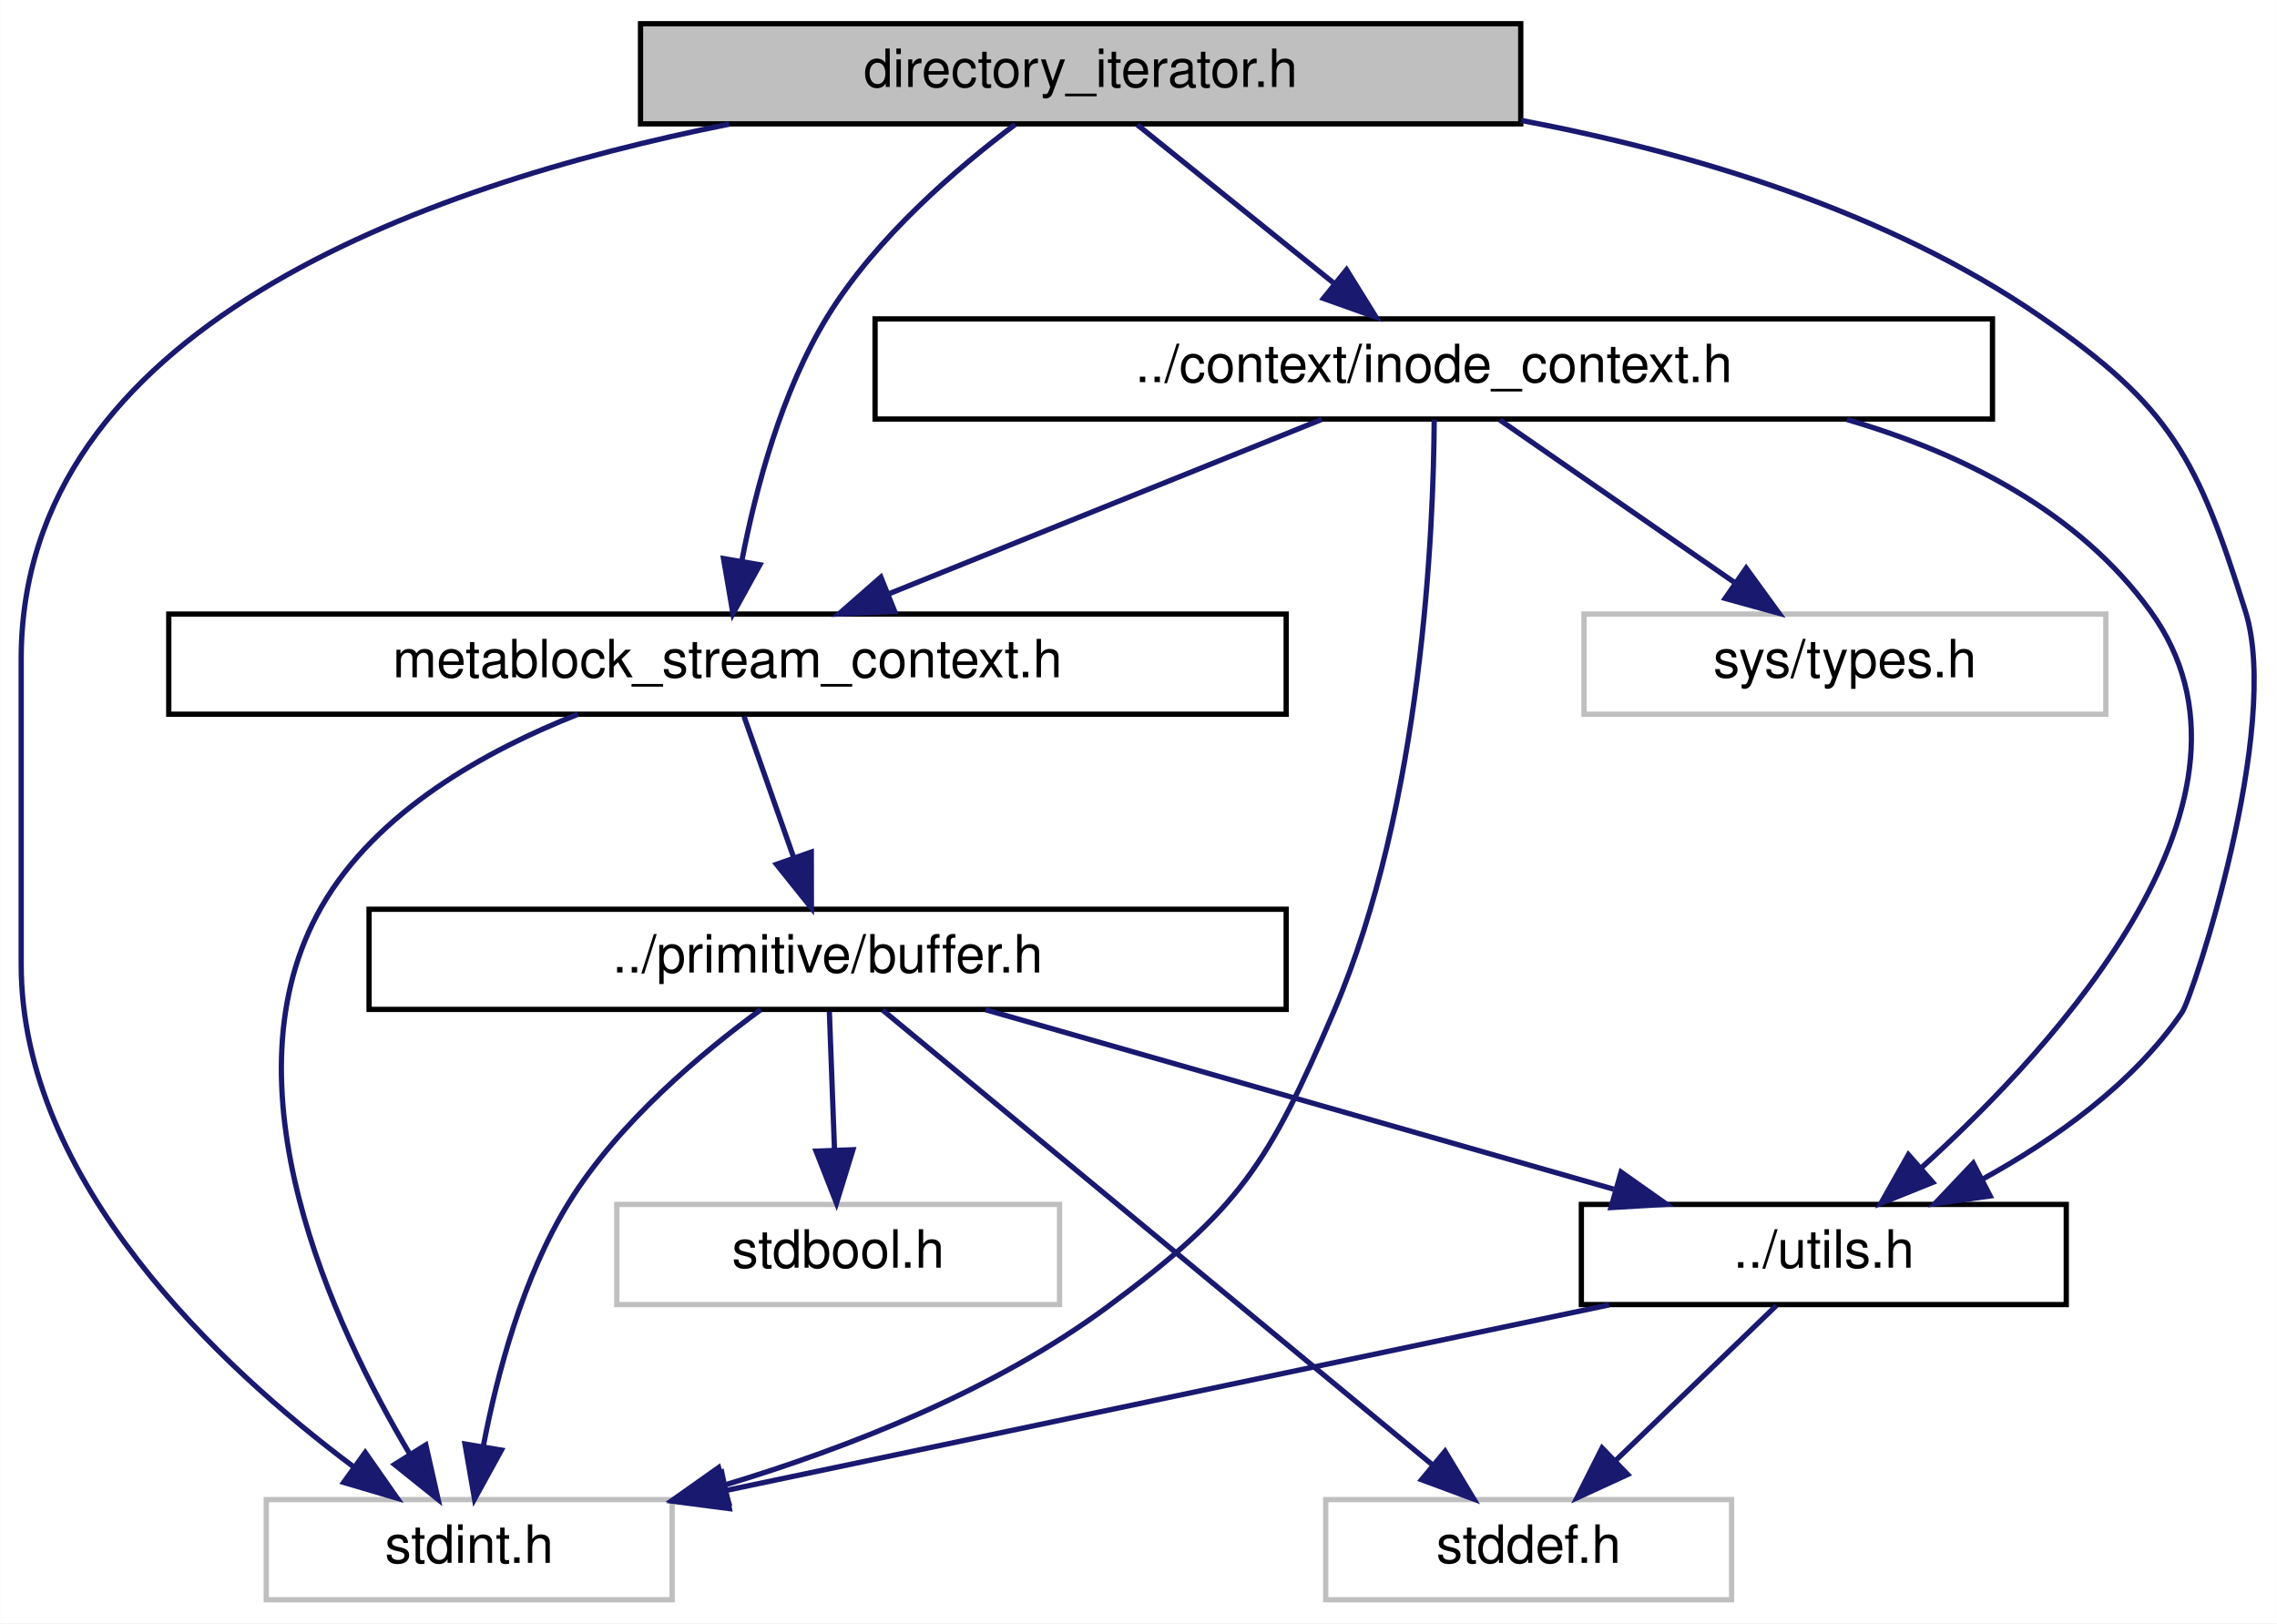
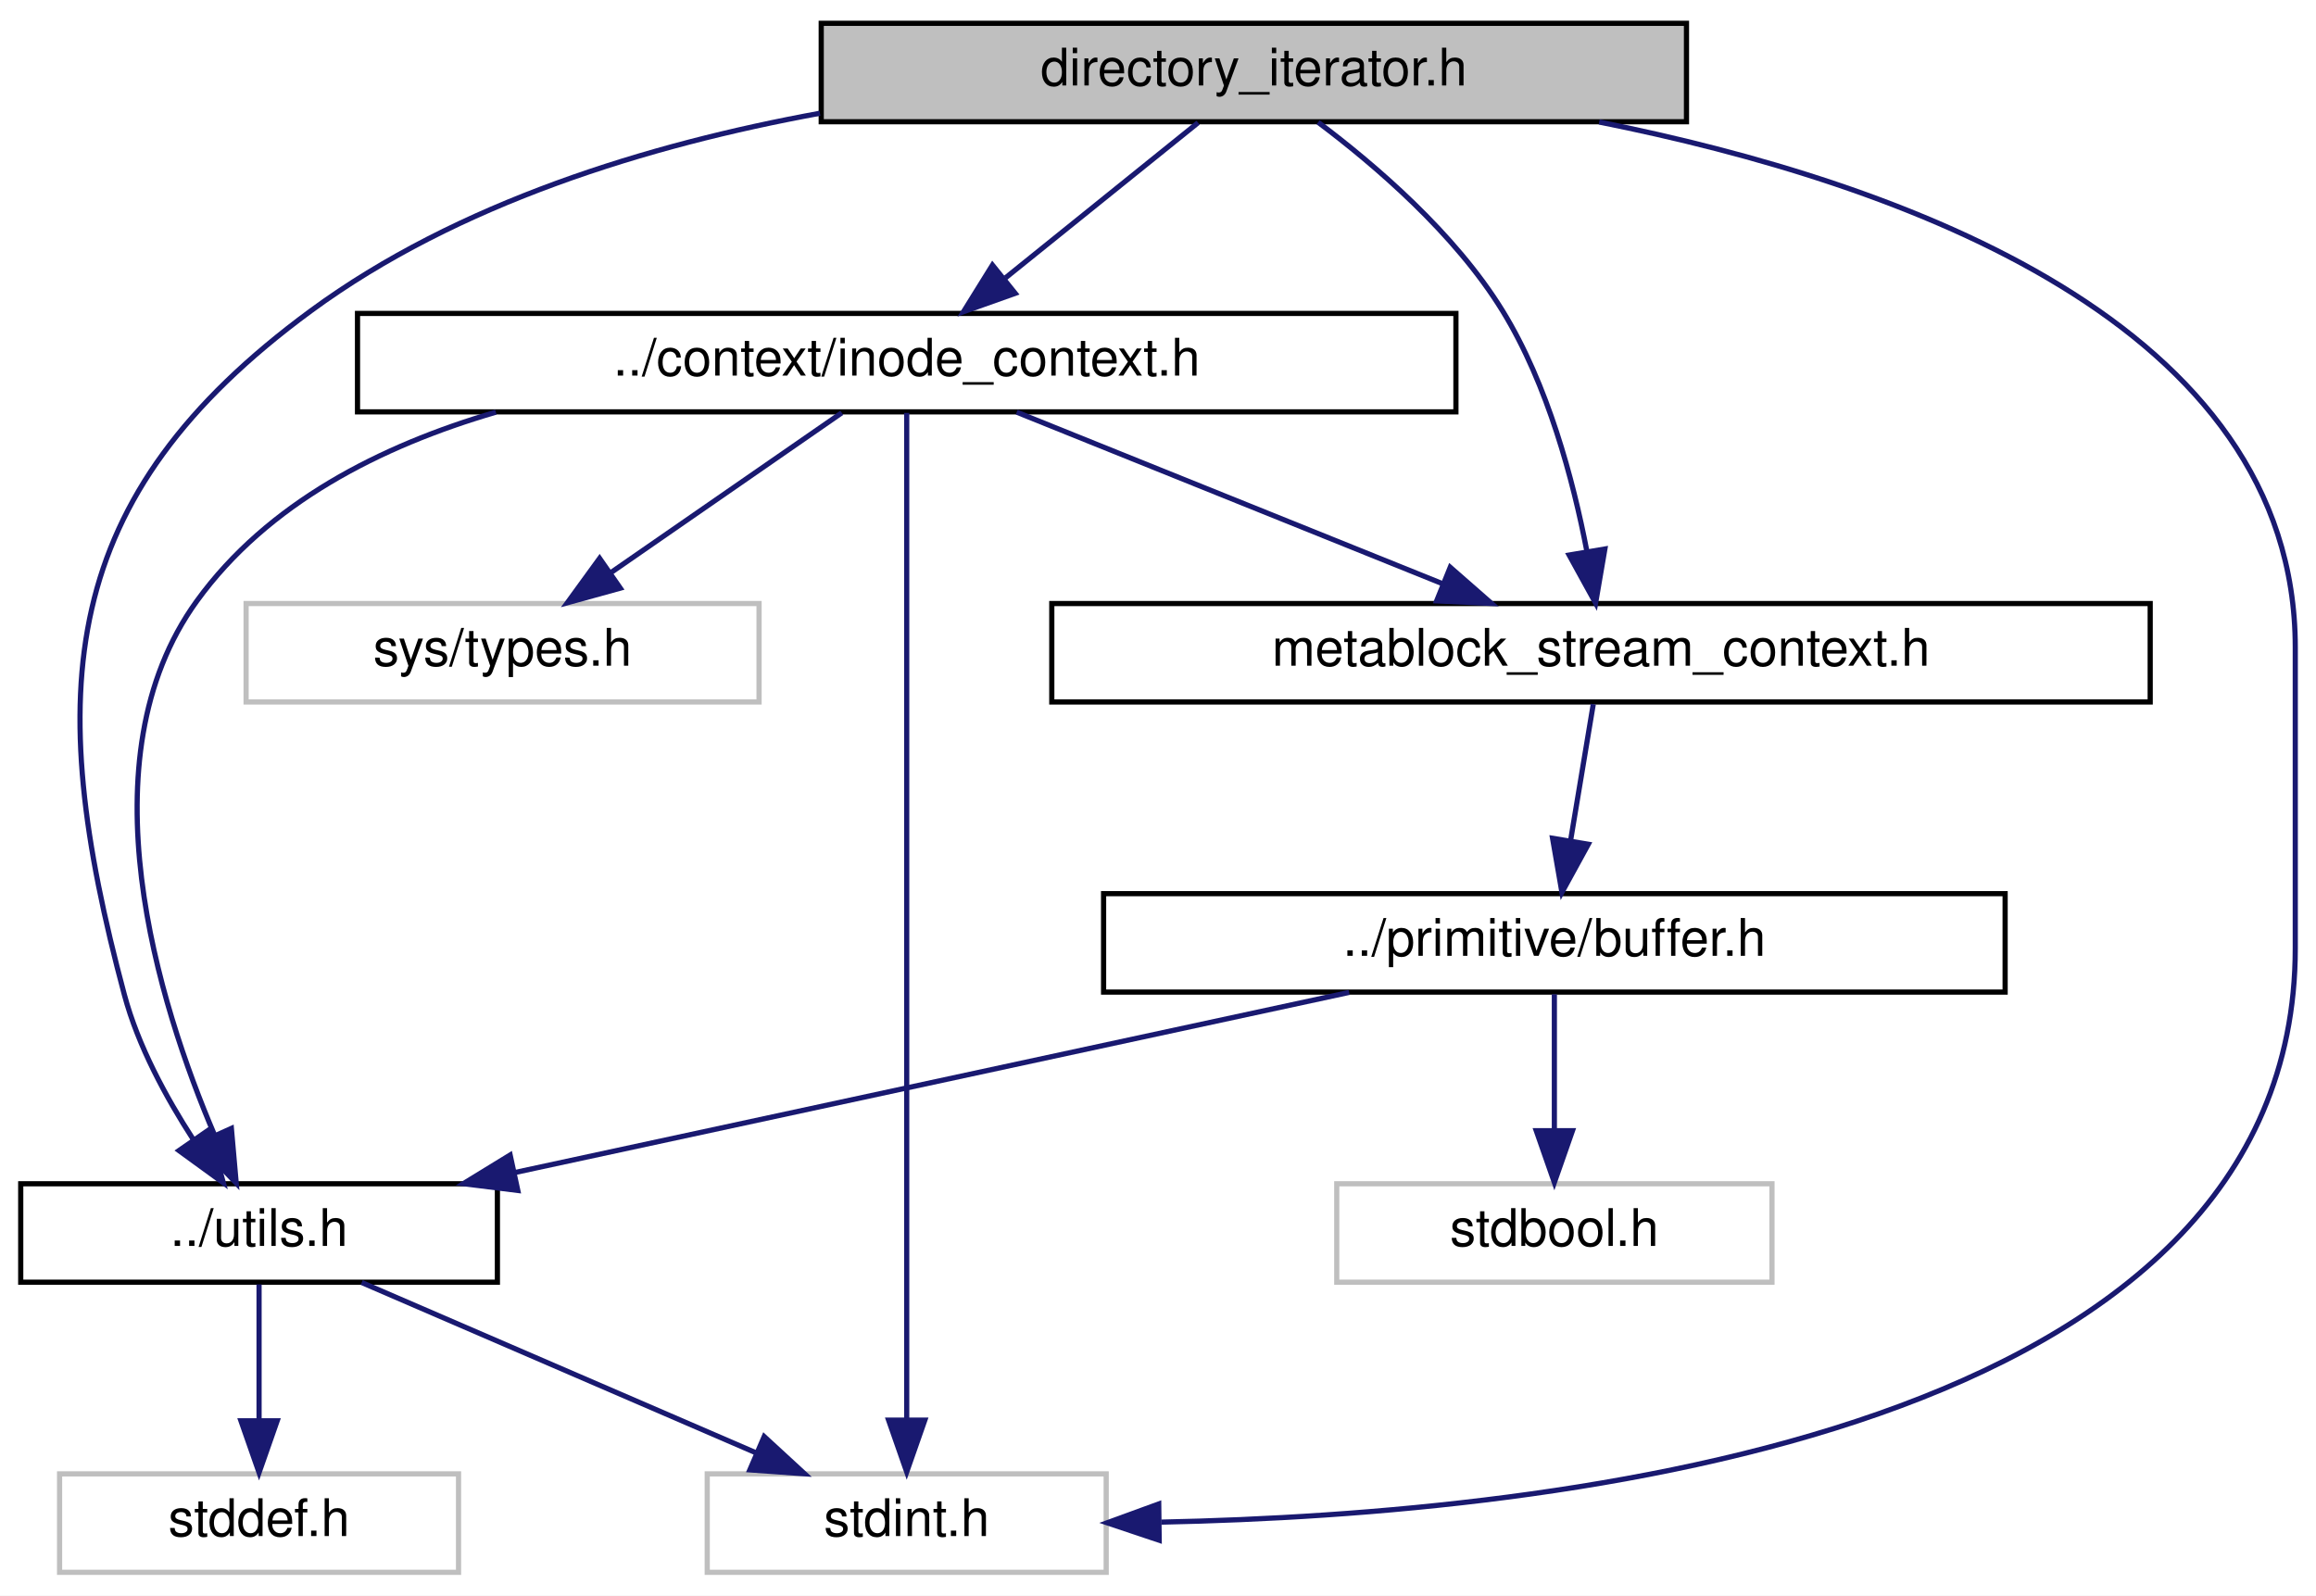
- <svg xmlns="http://www.w3.org/2000/svg" xmlns:xlink="http://www.w3.org/1999/xlink" width="432pt" height="308pt" viewBox="0.00 0.00 431.96 308.00">
+ <svg xmlns="http://www.w3.org/2000/svg" xmlns:xlink="http://www.w3.org/1999/xlink" width="447pt" height="308pt" viewBox="0.00 0.00 447.00 308.00">
  <g id="graph0" class="graph" transform="scale(1 1) rotate(0) translate(4 304)">
-     <polygon fill="white" stroke="transparent" points="-4,4 -4,-304 427.96,-304 427.96,4 -4,4" />
+     <polygon fill="white" stroke="transparent" points="-4,4 -4,-304 443,-304 443,4 -4,4" />
    <g id="node1" class="node">
      <g id="a_node1">
        <a xlink:title=" ">
-           <polygon fill="#bfbfbf" stroke="black" points="117.5,-280.5 117.5,-299.5 284.5,-299.5 284.5,-280.5 117.5,-280.5" />
-           <text text-anchor="middle" x="201" y="-287.5" font-family="Helvetica,sans-Serif" font-size="10.00">directory_iterator.h</text>
+           <polygon fill="#bfbfbf" stroke="black" points="154.5,-280.5 154.5,-299.5 321.5,-299.5 321.5,-280.5 154.5,-280.5" />
+           <text text-anchor="middle" x="238" y="-287.5" font-family="Helvetica,sans-Serif" font-size="10.00">directory_iterator.h</text>
        </a>
      </g>
    </g>
    <g id="node2" class="node">
      <g id="a_node2">
        <a xlink:href="inode__context_8h.html" target="_top" xlink:title=" ">
-           <polygon fill="white" stroke="black" points="162,-224.5 162,-243.5 374,-243.5 374,-224.5 162,-224.5" />
-           <text text-anchor="middle" x="268" y="-231.5" font-family="Helvetica,sans-Serif" font-size="10.00">../context/inode_context.h</text>
+           <polygon fill="white" stroke="black" points="65,-224.5 65,-243.5 277,-243.5 277,-224.5 65,-224.5" />
+           <text text-anchor="middle" x="171" y="-231.5" font-family="Helvetica,sans-Serif" font-size="10.00">../context/inode_context.h</text>
        </a>
      </g>
    </g>
    <g id="edge1" class="edge">
-       <path fill="none" stroke="midnightblue" d="M211.76,-280.32C221.77,-272.26 236.89,-260.08 248.93,-250.37" />
-       <polygon fill="midnightblue" stroke="midnightblue" points="251.45,-252.83 257.04,-243.83 247.06,-247.38 251.45,-252.83" />
+       <path fill="none" stroke="midnightblue" d="M227.24,-280.32C217.23,-272.26 202.11,-260.08 190.07,-250.37" />
+       <polygon fill="midnightblue" stroke="midnightblue" points="191.94,-247.38 181.96,-243.83 187.55,-252.83 191.94,-247.38" />
    </g>
    <g id="node3" class="node">
      <g id="a_node3">
        <a xlink:href="utils_8h.html" target="_top" xlink:title=" ">
-           <polygon fill="white" stroke="black" points="296,-56.5 296,-75.5 388,-75.5 388,-56.5 296,-56.5" />
-           <text text-anchor="middle" x="342" y="-63.5" font-family="Helvetica,sans-Serif" font-size="10.00">../utils.h</text>
+           <polygon fill="white" stroke="black" points="0,-56.5 0,-75.5 92,-75.5 92,-56.5 0,-56.5" />
+           <text text-anchor="middle" x="46" y="-63.5" font-family="Helvetica,sans-Serif" font-size="10.00">../utils.h</text>
        </a>
      </g>
    </g>
-     <g id="edge15" class="edge">
-       <path fill="none" stroke="midnightblue" d="M284.57,-281.16C317.46,-274.94 354.17,-263.83 383,-244 407.99,-226.81 412.92,-216.94 422,-188 428.91,-165.98 411.93,-114.83 410,-112 400.67,-98.32 385.66,-87.74 372.12,-80.29" />
-       <polygon fill="midnightblue" stroke="midnightblue" points="373.56,-77.1 363.06,-75.63 370.35,-83.32 373.56,-77.1" />
+     <g id="edge12" class="edge">
+       <path fill="none" stroke="midnightblue" d="M154.25,-282.14C121.14,-276.08 84.33,-264.82 56,-244 7,-207.99 4.25,-170.73 20,-112 22.65,-102.1 28.07,-92.13 33.27,-84.1" />
+       <polygon fill="midnightblue" stroke="midnightblue" points="36.29,-85.89 39.11,-75.68 30.54,-81.91 36.29,-85.89" />
    </g>
    <g id="node5" class="node">
      <g id="a_node5">
        <a xlink:title=" ">
-           <polygon fill="white" stroke="#bfbfbf" points="46.5,-0.5 46.5,-19.5 123.5,-19.5 123.5,-0.5 46.5,-0.5" />
-           <text text-anchor="middle" x="85" y="-7.5" font-family="Helvetica,sans-Serif" font-size="10.00">stdint.h</text>
+           <polygon fill="white" stroke="#bfbfbf" points="132.5,-0.5 132.5,-19.5 209.5,-19.5 209.5,-0.5 132.5,-0.5" />
+           <text text-anchor="middle" x="171" y="-7.5" font-family="Helvetica,sans-Serif" font-size="10.00">stdint.h</text>
        </a>
      </g>
    </g>
-     <g id="edge16" class="edge">
-       <path fill="none" stroke="midnightblue" d="M134.35,-280.45C75.84,-268.76 0,-241.55 0,-179 0,-179 0,-179 0,-121 0,-79.76 37.86,-44.57 63.05,-25.73" />
-       <polygon fill="midnightblue" stroke="midnightblue" points="65.27,-28.44 71.34,-19.76 61.18,-22.76 65.27,-28.44" />
+     <g id="edge13" class="edge">
+       <path fill="none" stroke="midnightblue" d="M304.65,-280.45C363.16,-268.76 439,-241.55 439,-179 439,-179 439,-179 439,-121 439,-27.45 297.52,-11.77 220.15,-10.19" />
+       <polygon fill="midnightblue" stroke="midnightblue" points="219.73,-6.69 209.68,-10.06 219.64,-13.69 219.73,-6.69" />
    </g>
    <g id="node6" class="node">
      <g id="a_node6">
        <a xlink:href="metablock__stream__context_8h.html" target="_top" xlink:title=" ">
-           <polygon fill="white" stroke="black" points="28,-168.5 28,-187.5 240,-187.5 240,-168.5 28,-168.5" />
-           <text text-anchor="middle" x="134" y="-175.5" font-family="Helvetica,sans-Serif" font-size="10.00">metablock_stream_context.h</text>
+           <polygon fill="white" stroke="black" points="199,-168.5 199,-187.5 411,-187.5 411,-168.5 199,-168.5" />
+           <text text-anchor="middle" x="305" y="-175.5" font-family="Helvetica,sans-Serif" font-size="10.00">metablock_stream_context.h</text>
        </a>
      </g>
    </g>
-     <g id="edge14" class="edge">
-       <path fill="none" stroke="midnightblue" d="M188.6,-280.4C177.71,-272.23 162.21,-258.99 153,-244 144.25,-229.76 139.36,-211.28 136.74,-197.67" />
-       <polygon fill="midnightblue" stroke="midnightblue" points="140.15,-196.86 135.04,-187.58 133.25,-198.03 140.15,-196.86" />
+     <g id="edge11" class="edge">
+       <path fill="none" stroke="midnightblue" d="M250.4,-280.4C261.29,-272.23 276.79,-258.99 286,-244 294.75,-229.76 299.64,-211.28 302.26,-197.67" />
+       <polygon fill="midnightblue" stroke="midnightblue" points="305.75,-198.03 303.96,-187.58 298.85,-196.86 305.75,-198.03" />
    </g>
    <g id="edge2" class="edge">
-       <path fill="none" stroke="midnightblue" d="M346.37,-224.41C368.57,-217.93 390.38,-206.85 404,-188 429.3,-152.97 386.72,-106.17 360.39,-82.34" />
-       <polygon fill="midnightblue" stroke="midnightblue" points="362.67,-79.68 352.84,-75.72 358.05,-84.94 362.67,-79.68" />
+       <path fill="none" stroke="midnightblue" d="M91.71,-224.44C69.47,-217.95 47.65,-206.86 34,-188 11.8,-157.34 26.58,-110.28 37.44,-84.82" />
+       <polygon fill="midnightblue" stroke="midnightblue" points="40.66,-86.19 41.59,-75.63 34.28,-83.3 40.66,-86.19" />
    </g>
-     <g id="edge12" class="edge">
-       <path fill="none" stroke="midnightblue" d="M268.08,-224.39C267.97,-203.99 265.94,-151.47 249,-112 236.63,-83.16 231.24,-74.64 206,-56 184.54,-40.16 156.89,-29.32 133.44,-22.26" />
-       <polygon fill="midnightblue" stroke="midnightblue" points="134.25,-18.85 123.67,-19.46 132.32,-25.58 134.25,-18.85" />
+     <g id="edge9" class="edge">
+       <path fill="none" stroke="midnightblue" d="M171,-224.3C171,-191.63 171,-75.87 171,-29.96" />
+       <polygon fill="midnightblue" stroke="midnightblue" points="174.5,-29.88 171,-19.88 167.5,-29.88 174.5,-29.88" />
    </g>
    <g id="edge5" class="edge">
-       <path fill="none" stroke="midnightblue" d="M246.77,-224.44C224.62,-215.52 189.68,-201.44 164.56,-191.32" />
-       <polygon fill="midnightblue" stroke="midnightblue" points="165.72,-188.01 155.13,-187.52 163.1,-194.5 165.72,-188.01" />
+       <path fill="none" stroke="midnightblue" d="M192.23,-224.44C214.38,-215.52 249.32,-201.44 274.44,-191.32" />
+       <polygon fill="midnightblue" stroke="midnightblue" points="275.9,-194.5 283.87,-187.52 273.28,-188.01 275.9,-194.5" />
    </g>
    <g id="node9" class="node">
      <g id="a_node9">
        <a xlink:title=" ">
-           <polygon fill="white" stroke="#bfbfbf" points="296.5,-168.5 296.5,-187.5 395.5,-187.5 395.5,-168.5 296.5,-168.5" />
-           <text text-anchor="middle" x="346" y="-175.5" font-family="Helvetica,sans-Serif" font-size="10.00">sys/types.h</text>
+           <polygon fill="white" stroke="#bfbfbf" points="43.5,-168.5 43.5,-187.5 142.5,-187.5 142.5,-168.5 43.5,-168.5" />
+           <text text-anchor="middle" x="93" y="-175.5" font-family="Helvetica,sans-Serif" font-size="10.00">sys/types.h</text>
        </a>
      </g>
    </g>
-     <g id="edge13" class="edge">
-       <path fill="none" stroke="midnightblue" d="M280.53,-224.32C292.59,-215.98 311.03,-203.21 325.27,-193.35" />
-       <polygon fill="midnightblue" stroke="midnightblue" points="327.27,-196.22 333.5,-187.65 323.28,-190.47 327.27,-196.22" />
+     <g id="edge10" class="edge">
+       <path fill="none" stroke="midnightblue" d="M158.47,-224.32C146.41,-215.98 127.97,-203.21 113.73,-193.35" />
+       <polygon fill="midnightblue" stroke="midnightblue" points="115.72,-190.47 105.5,-187.65 111.73,-196.22 115.72,-190.47" />
    </g>
    <g id="node4" class="node">
      <g id="a_node4">
        <a xlink:title=" ">
-           <polygon fill="white" stroke="#bfbfbf" points="247.5,-0.5 247.5,-19.5 324.5,-19.5 324.5,-0.5 247.5,-0.5" />
-           <text text-anchor="middle" x="286" y="-7.5" font-family="Helvetica,sans-Serif" font-size="10.00">stddef.h</text>
+           <polygon fill="white" stroke="#bfbfbf" points="7.5,-0.5 7.5,-19.5 84.5,-19.5 84.5,-0.5 7.5,-0.5" />
+           <text text-anchor="middle" x="46" y="-7.5" font-family="Helvetica,sans-Serif" font-size="10.00">stddef.h</text>
        </a>
      </g>
    </g>
    <g id="edge3" class="edge">
-       <path fill="none" stroke="midnightblue" d="M333,-56.32C324.81,-48.42 312.49,-36.55 302.53,-26.94" />
-       <polygon fill="midnightblue" stroke="midnightblue" points="304.79,-24.26 295.16,-19.83 299.93,-29.29 304.79,-24.26" />
+       <path fill="none" stroke="midnightblue" d="M46,-56.08C46,-49.01 46,-38.86 46,-29.99" />
+       <polygon fill="midnightblue" stroke="midnightblue" points="49.5,-29.75 46,-19.75 42.5,-29.75 49.5,-29.75" />
    </g>
    <g id="edge4" class="edge">
-       <path fill="none" stroke="midnightblue" d="M301.28,-56.44C255.82,-46.89 182.3,-31.44 133.8,-21.25" />
-       <polygon fill="midnightblue" stroke="midnightblue" points="134.36,-17.79 123.85,-19.16 132.92,-24.64 134.36,-17.79" />
-     </g>
-     <g id="edge11" class="edge">
-       <path fill="none" stroke="midnightblue" d="M105.63,-168.49C88.25,-161.65 67.4,-150.13 57,-132 37.77,-98.48 59.18,-52.6 73.76,-28.08" />
-       <polygon fill="midnightblue" stroke="midnightblue" points="76.77,-29.87 79.1,-19.53 70.83,-26.16 76.77,-29.87" />
+       <path fill="none" stroke="midnightblue" d="M65.81,-56.44C86.29,-47.6 118.48,-33.69 141.86,-23.59" />
+       <polygon fill="midnightblue" stroke="midnightblue" points="143.49,-26.7 151.29,-19.52 140.72,-20.27 143.49,-26.7" />
    </g>
    <g id="node7" class="node">
      <g id="a_node7">
        <a xlink:href="buffer_8h.html" target="_top" xlink:title=" ">
-           <polygon fill="white" stroke="black" points="66,-112.5 66,-131.5 240,-131.5 240,-112.5 66,-112.5" />
-           <text text-anchor="middle" x="153" y="-119.5" font-family="Helvetica,sans-Serif" font-size="10.00">../primitive/buffer.h</text>
+           <polygon fill="white" stroke="black" points="209,-112.5 209,-131.5 383,-131.5 383,-112.5 209,-112.5" />
+           <text text-anchor="middle" x="296" y="-119.5" font-family="Helvetica,sans-Serif" font-size="10.00">../primitive/buffer.h</text>
        </a>
      </g>
    </g>
    <g id="edge6" class="edge">
-       <path fill="none" stroke="midnightblue" d="M137.14,-168.08C139.68,-160.85 143.36,-150.41 146.53,-141.4" />
-       <polygon fill="midnightblue" stroke="midnightblue" points="149.9,-142.35 149.92,-131.75 143.3,-140.02 149.9,-142.35" />
+       <path fill="none" stroke="midnightblue" d="M303.51,-168.08C302.32,-160.93 300.61,-150.64 299.12,-141.69" />
+       <polygon fill="midnightblue" stroke="midnightblue" points="302.55,-141.04 297.46,-131.75 295.65,-142.19 302.55,-141.04" />
    </g>
    <g id="edge7" class="edge">
-       <path fill="none" stroke="midnightblue" d="M182.95,-112.44C215.16,-103.24 266.53,-88.56 302.14,-78.39" />
-       <polygon fill="midnightblue" stroke="midnightblue" points="303.54,-81.63 312.19,-75.52 301.62,-74.9 303.54,-81.63" />
-     </g>
-     <g id="edge9" class="edge">
-       <path fill="none" stroke="midnightblue" d="M163.44,-112.37C185.97,-93.73 239.41,-49.53 267.7,-26.13" />
-       <polygon fill="midnightblue" stroke="midnightblue" points="270.14,-28.66 275.61,-19.59 265.68,-23.27 270.14,-28.66" />
-     </g>
-     <g id="edge10" class="edge">
-       <path fill="none" stroke="midnightblue" d="M140.33,-112.46C129.21,-104.32 113.39,-91.11 104,-76 95.17,-61.8 90.29,-43.32 87.69,-29.7" />
-       <polygon fill="midnightblue" stroke="midnightblue" points="91.11,-28.89 86.01,-19.6 84.2,-30.04 91.11,-28.89" />
+       <path fill="none" stroke="midnightblue" d="M256.39,-112.44C212.77,-103.02 142.6,-87.87 95.42,-77.68" />
+       <polygon fill="midnightblue" stroke="midnightblue" points="95.94,-74.21 85.43,-75.52 94.46,-81.05 95.94,-74.21" />
    </g>
    <g id="node8" class="node">
      <g id="a_node8">
        <a xlink:title=" ">
-           <polygon fill="white" stroke="#bfbfbf" points="113,-56.5 113,-75.5 197,-75.5 197,-56.5 113,-56.5" />
-           <text text-anchor="middle" x="155" y="-63.5" font-family="Helvetica,sans-Serif" font-size="10.00">stdbool.h</text>
+           <polygon fill="white" stroke="#bfbfbf" points="254,-56.5 254,-75.5 338,-75.5 338,-56.5 254,-56.5" />
+           <text text-anchor="middle" x="296" y="-63.5" font-family="Helvetica,sans-Serif" font-size="10.00">stdbool.h</text>
        </a>
      </g>
    </g>
    <g id="edge8" class="edge">
-       <path fill="none" stroke="midnightblue" d="M153.33,-112.08C153.59,-105.01 153.97,-94.86 154.3,-85.99" />
-       <polygon fill="midnightblue" stroke="midnightblue" points="157.8,-85.87 154.68,-75.75 150.81,-85.61 157.8,-85.87" />
+       <path fill="none" stroke="midnightblue" d="M296,-112.08C296,-105.01 296,-94.86 296,-85.99" />
+       <polygon fill="midnightblue" stroke="midnightblue" points="299.5,-85.75 296,-75.75 292.5,-85.75 299.5,-85.75" />
    </g>
  </g>
</svg>
